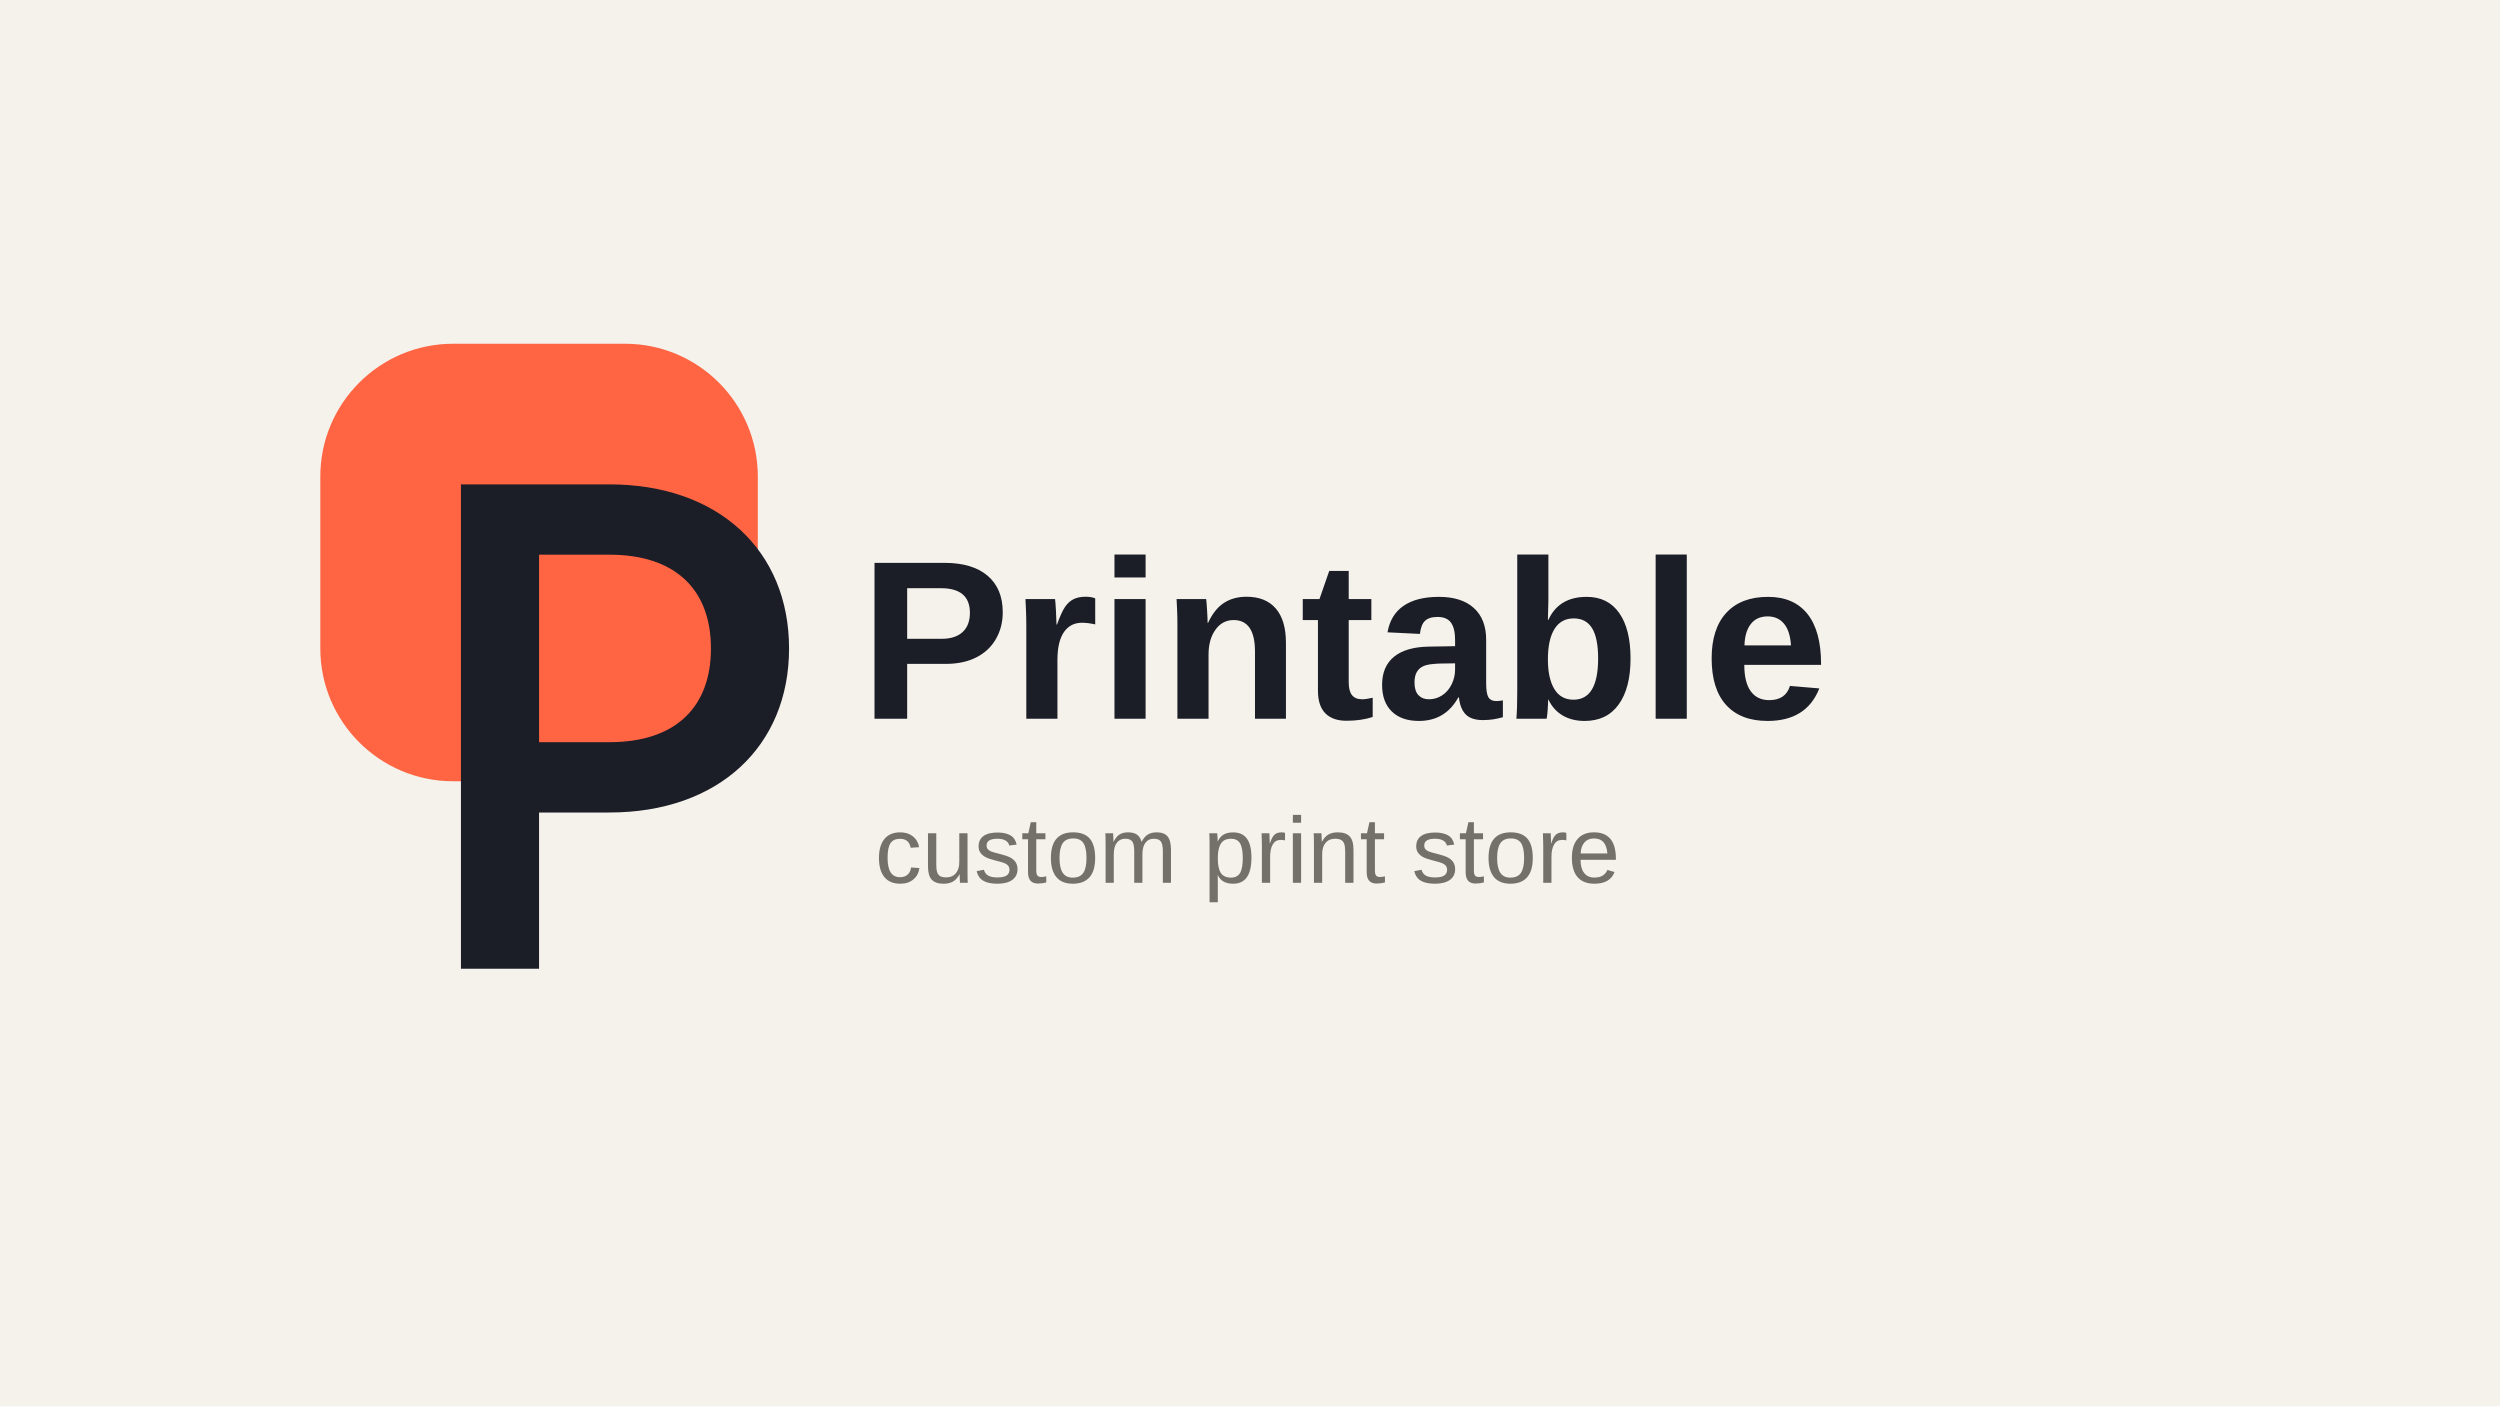
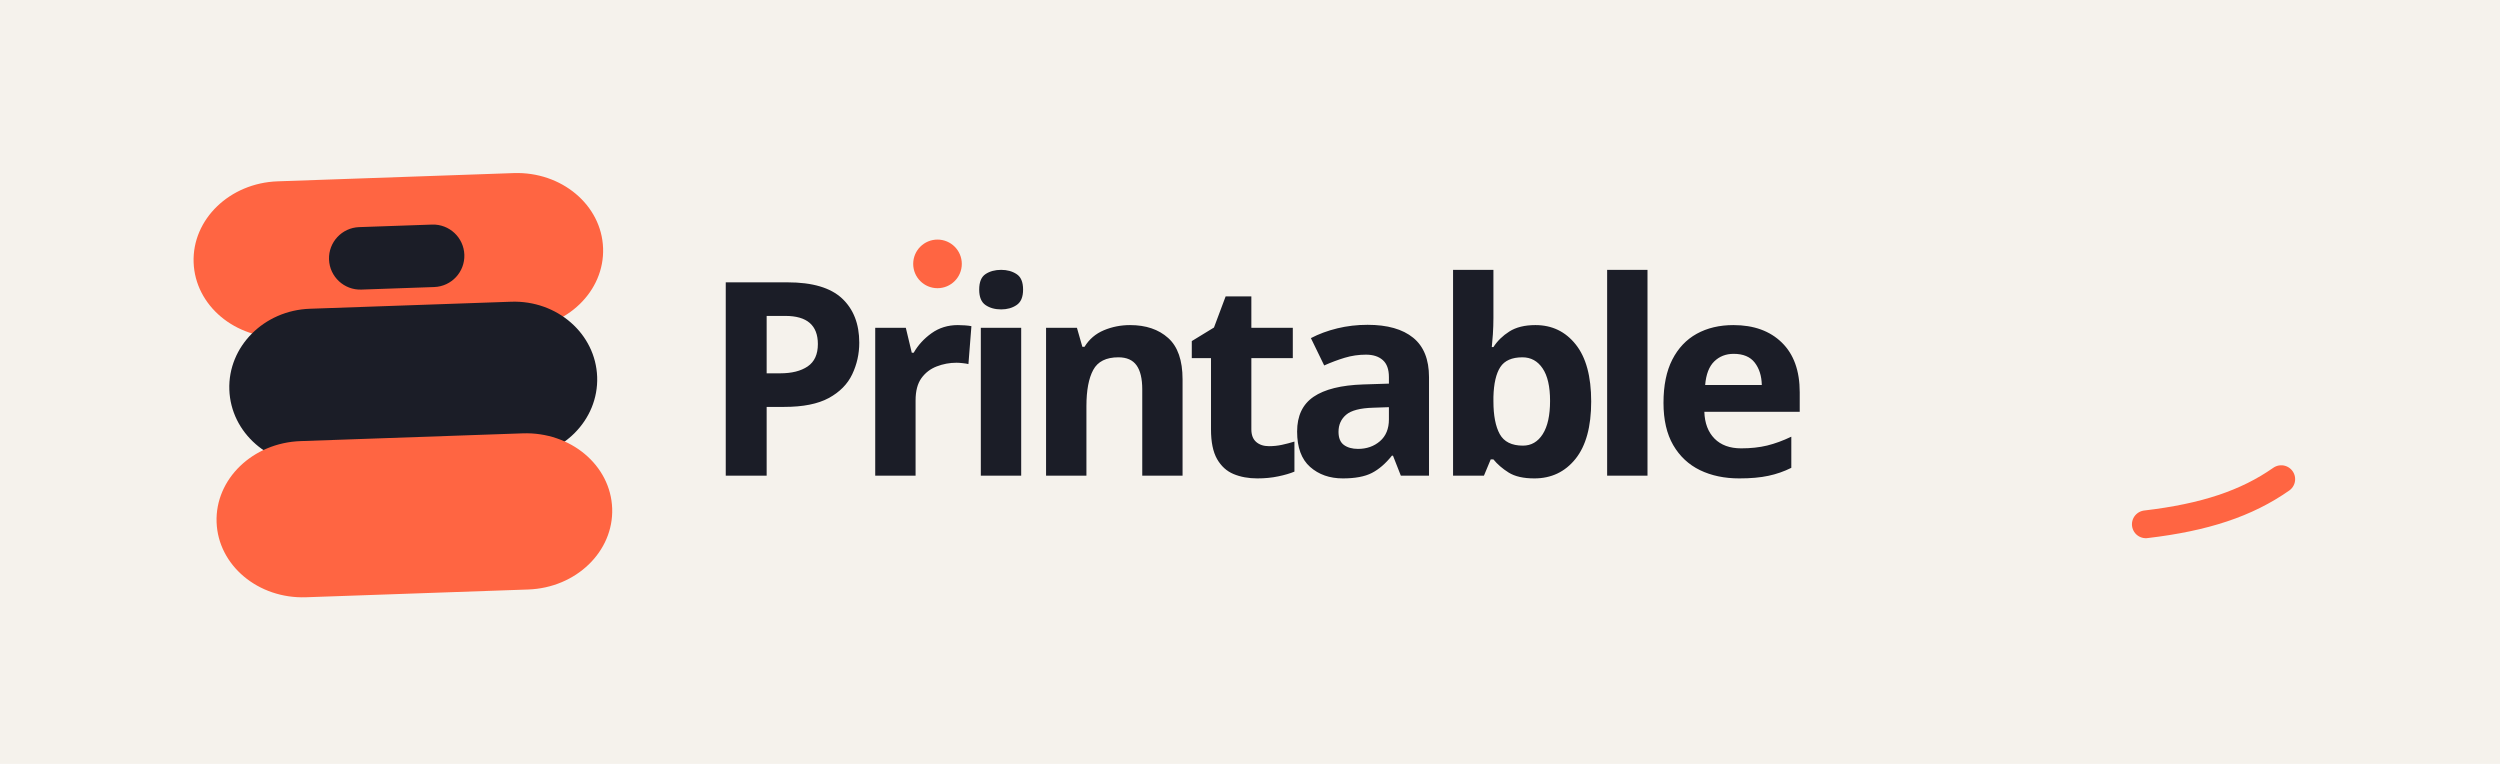
- <svg xmlns="http://www.w3.org/2000/svg" width="640" height="360" viewBox="0 0 640 360" role="img" aria-label="Printable">
-   <rect width="640" height="360" fill="#f5f2ec" />
-   <rect x="82" y="88" width="112" height="112" rx="34" fill="#ff6542" />
-   <path d="M118 124h38c28 0 46 17 46 42s-18 42-46 42h-18v40h-20V124zm38 66c17 0 26-9 26-24s-9-24-26-24h-18v48h18z" fill="#1b1d27" />
-   <text x="220" y="184" fill="#1b1d27" font-family="Arial, sans-serif" font-size="58" font-weight="800">Printable</text>
-   <text x="224" y="226" fill="#74706a" font-family="Arial, sans-serif" font-size="24">custom print store</text>
+ <svg xmlns="http://www.w3.org/2000/svg" width="720" height="220" viewBox="0 0 720 220" role="img" aria-label="Printable">
+   <rect width="720" height="220" fill="#f5f2ec" />
+   <g transform="translate(54 48) rotate(-2 62 62)">
+     <rect x="3" y="3" width="118" height="45" rx="25" fill="#ff6542" />
+     <rect x="42" y="17" width="39" height="18" rx="9" fill="#1b1d27" />
+     <rect x="12" y="40" width="106" height="45" rx="24" fill="#1b1d27" />
+     <rect x="7" y="78" width="114" height="45" rx="25" fill="#ff6542" />
+   </g>
+   <text x="202" y="137" fill="#1b1d27" font-family="Manrope, Arial Rounded MT Bold, sans-serif" font-size="78" font-weight="800" letter-spacing="-5">Printable</text>
+   <circle cx="270" cy="76" r="7" fill="#ff6542" />
+   <path d="M618 151c17-2 29-6 39-13" fill="none" stroke="#ff6542" stroke-width="8" stroke-linecap="round" />
</svg>
